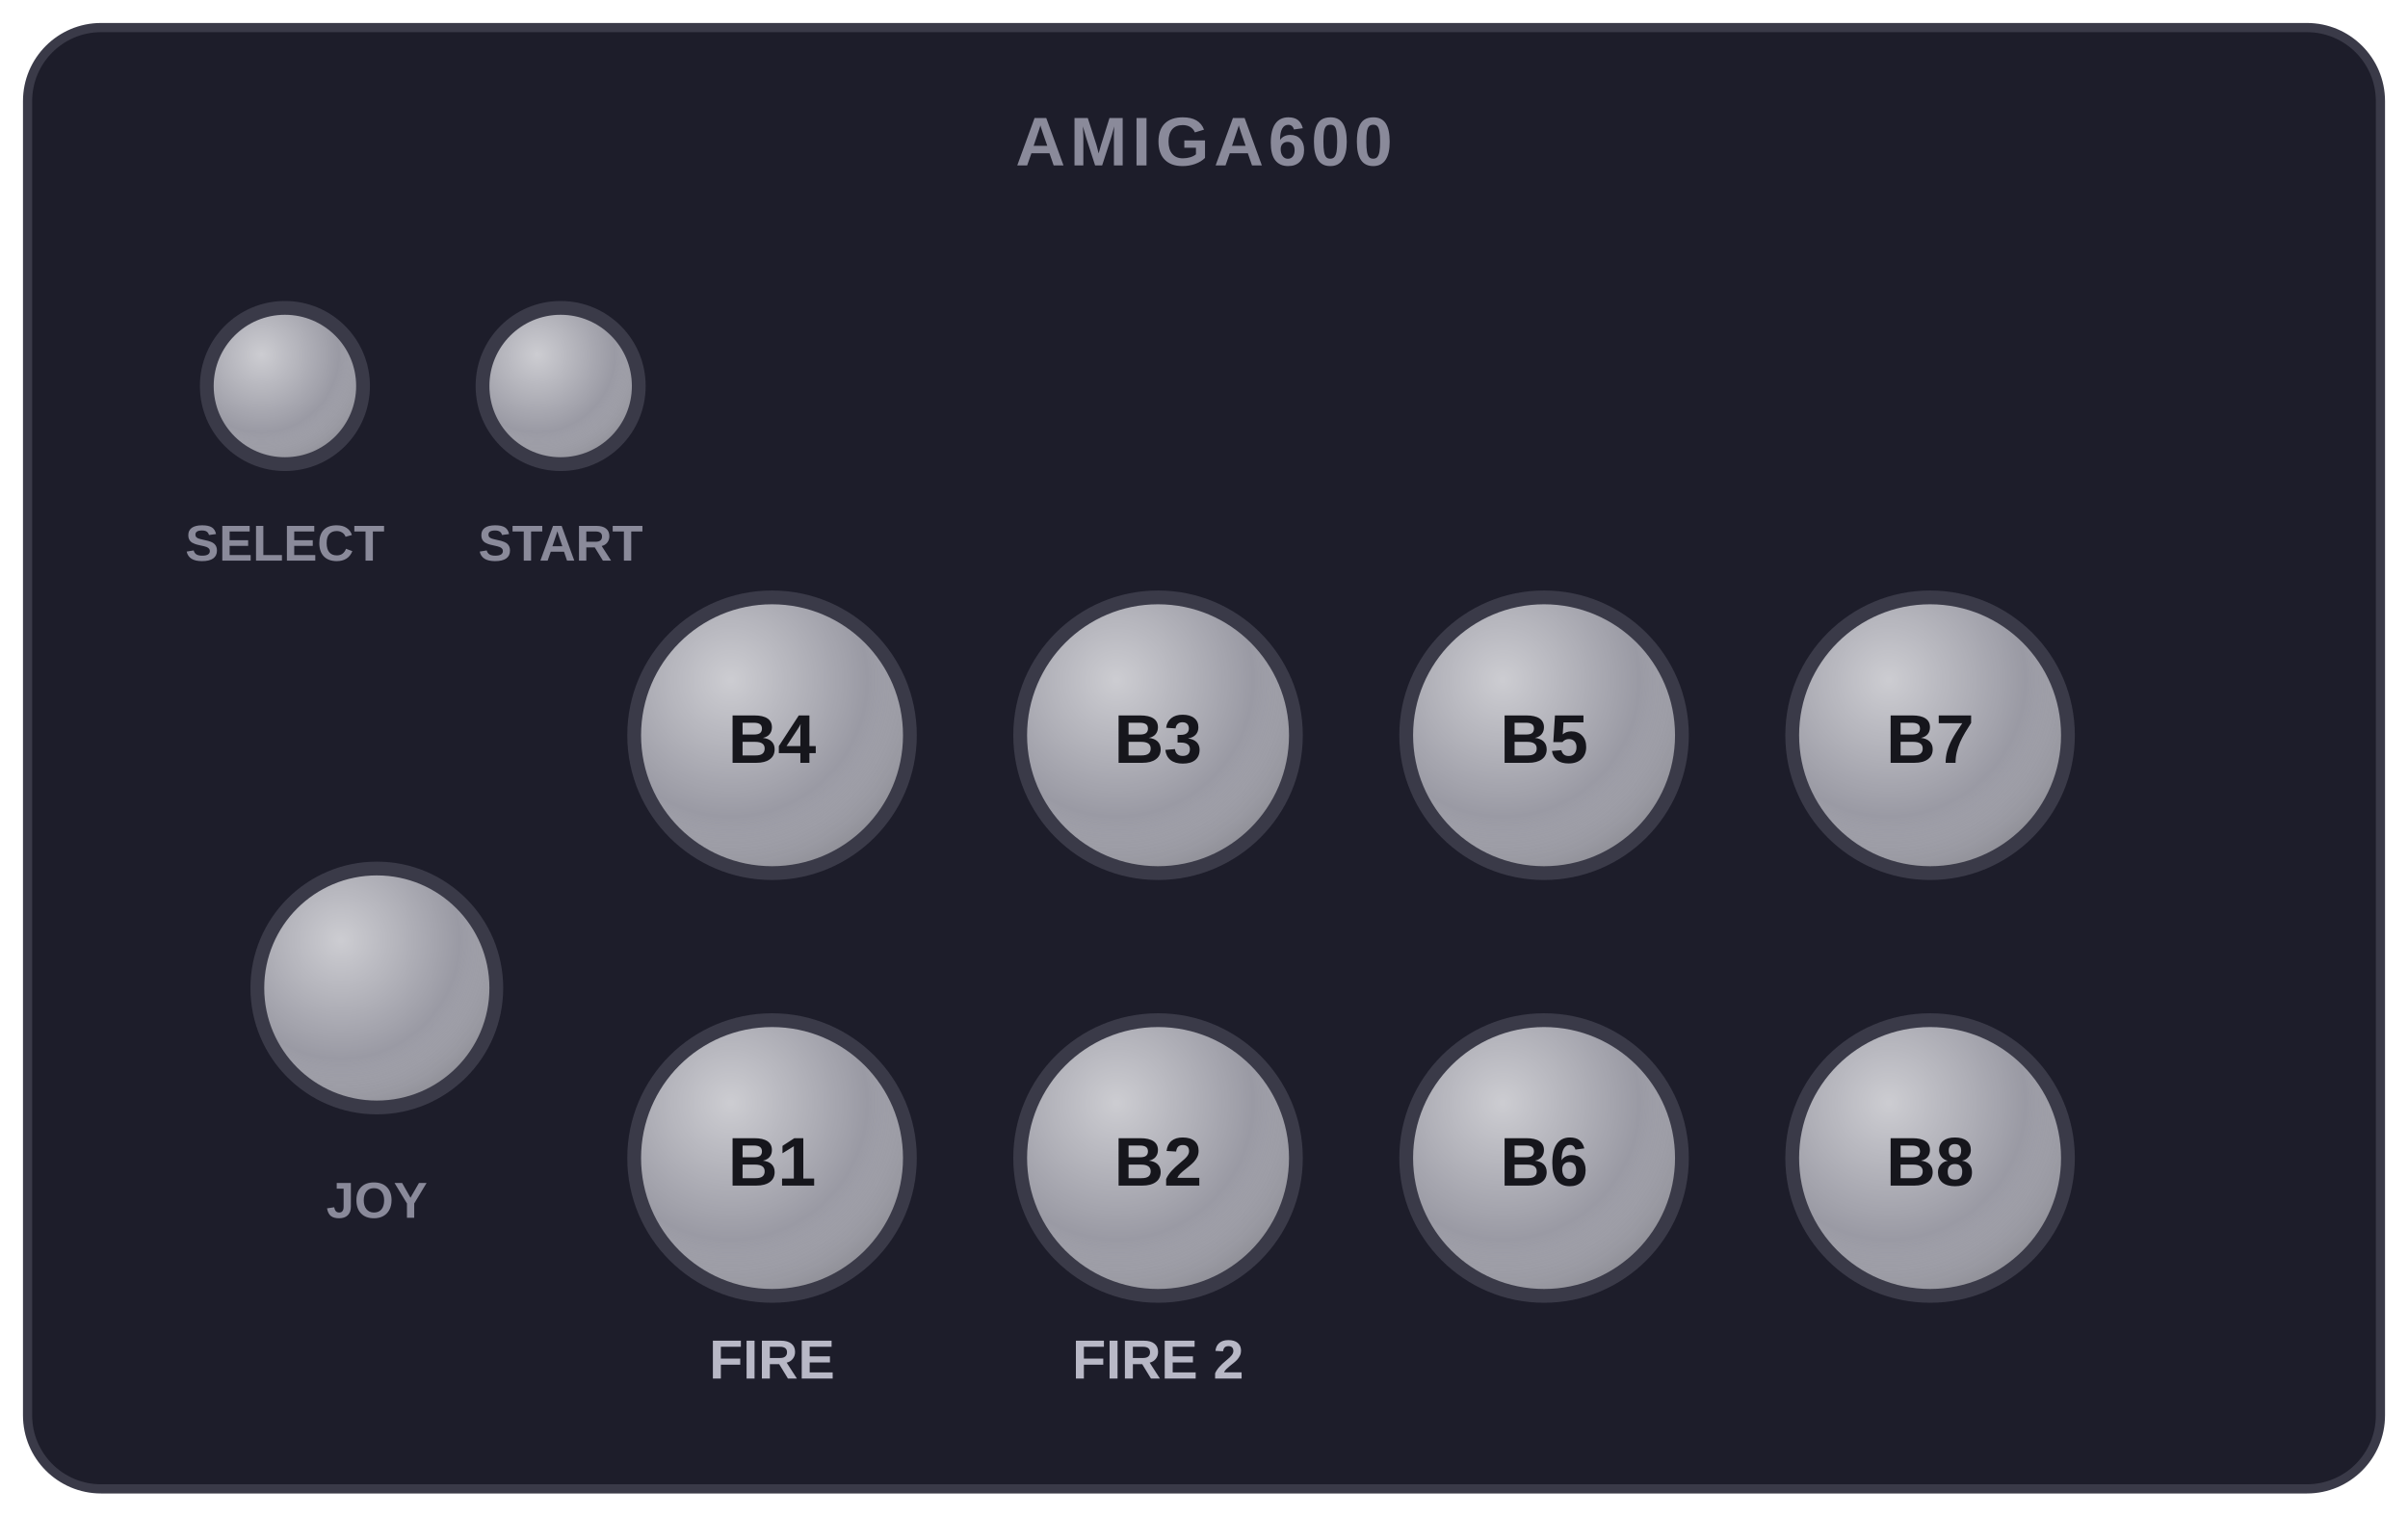
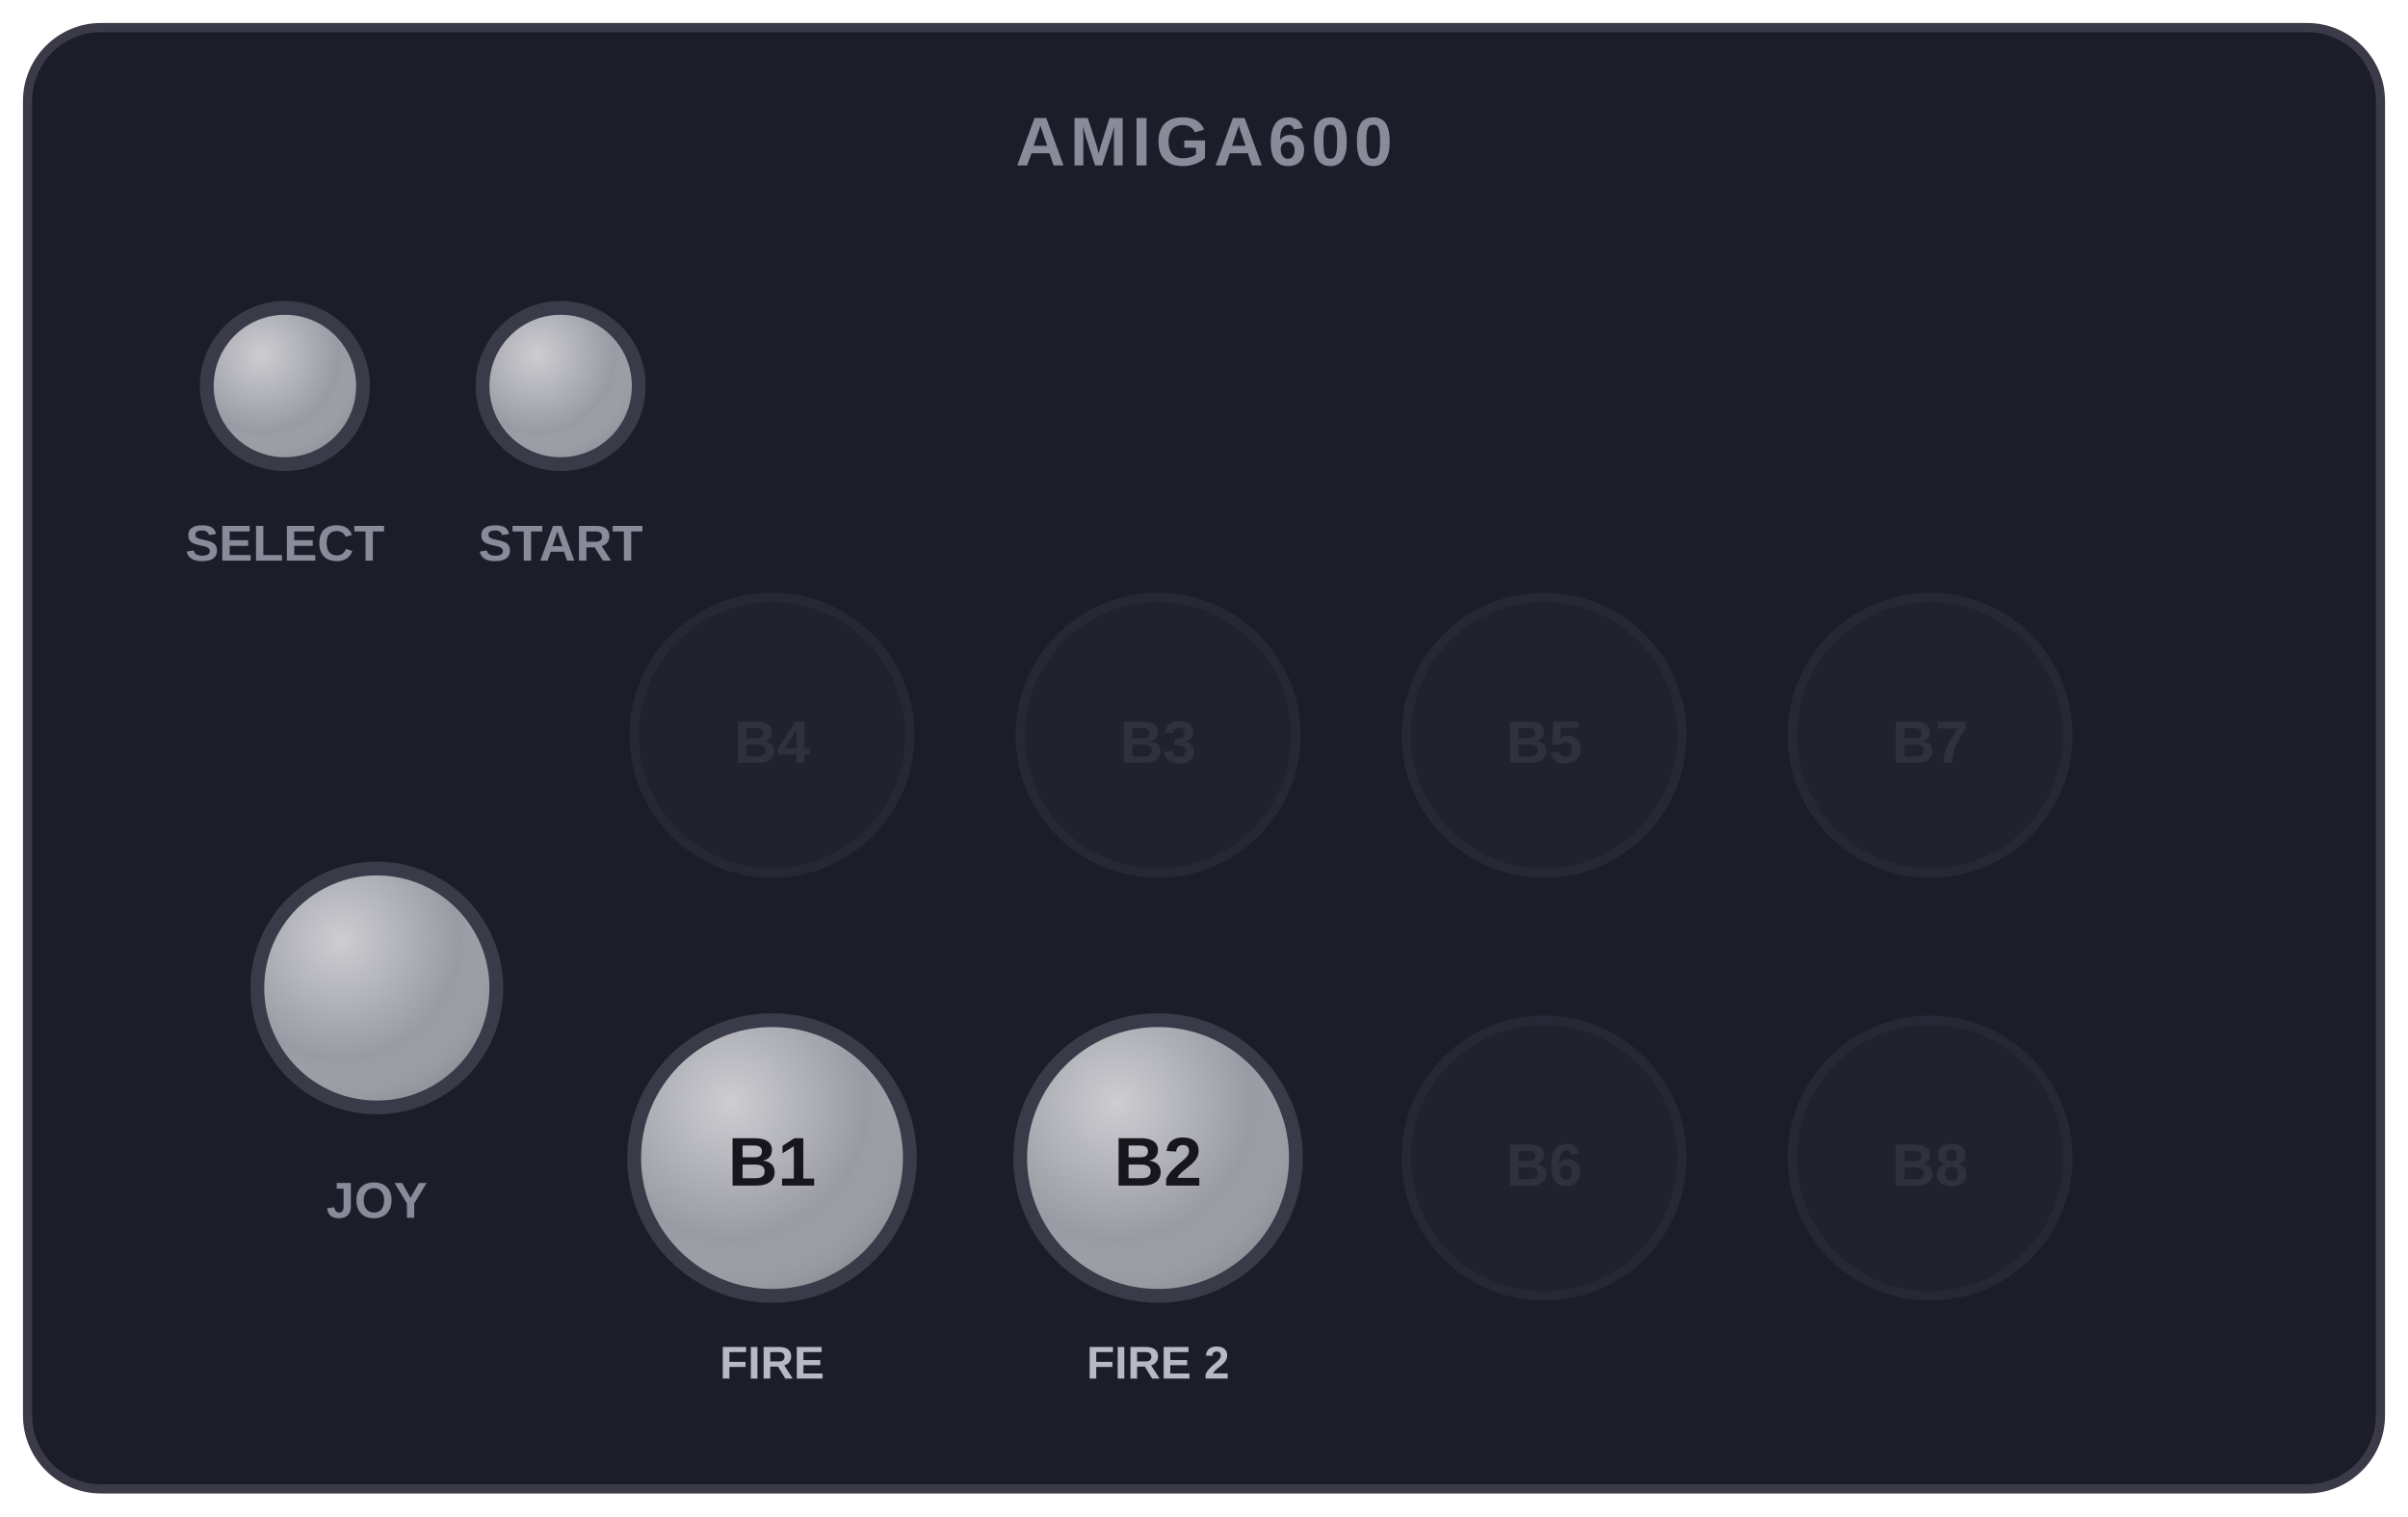
<svg xmlns="http://www.w3.org/2000/svg" viewBox="0 0 524 330" font-family="Segoe UI, Arial, sans-serif">
  <defs>
    <radialGradient id="dome" cx="0.35" cy="0.3" r="0.9">
      <stop offset="0" stop-color="#ffffff" stop-opacity="0.5" />
      <stop offset="0.55" stop-color="#ffffff" stop-opacity="0" />
      <stop offset="1" stop-color="#000000" stop-opacity="0.35" />
    </radialGradient>
  </defs>
  <rect x="6" y="6" width="512" height="318" rx="16" fill="#1d1d2a" stroke="#3a3a48" stroke-width="2" />
  <text x="262" y="36" text-anchor="middle" fill="#8a8a9a" font-size="15" font-weight="bold" letter-spacing="1">AMIGA600</text>
  <circle cx="62" cy="84" r="17" fill="#9a9aa4" />
  <circle cx="62" cy="84" r="17" fill="url(#dome)" />
  <circle cx="62" cy="84" r="17" fill="none" stroke="#3a3a48" stroke-width="3" />
  <text x="62" y="122" text-anchor="middle" fill="#8a8a9a" font-size="11" font-weight="bold">SELECT</text>
  <circle cx="122" cy="84" r="17" fill="#9a9aa4" />
  <circle cx="122" cy="84" r="17" fill="url(#dome)" />
  <circle cx="122" cy="84" r="17" fill="none" stroke="#3a3a48" stroke-width="3" />
  <text x="122" y="122" text-anchor="middle" fill="#8a8a9a" font-size="11" font-weight="bold">START</text>
  <circle cx="82" cy="215" r="26" fill="#9a9aa4" />
  <circle cx="82" cy="215" r="26" fill="url(#dome)" />
  <circle cx="82" cy="215" r="26" fill="none" stroke="#3a3a48" stroke-width="3" />
  <text x="82" y="265" text-anchor="middle" fill="#8a8a9a" font-size="11" font-weight="bold">JOY</text>
-   <circle cx="168" cy="160" r="30" fill="#9a9aa4" />
-   <circle cx="168" cy="160" r="30" fill="url(#dome)" />
-   <circle cx="168" cy="160" r="30" fill="none" stroke="#3a3a48" stroke-width="3" />
-   <text x="168" y="166" text-anchor="middle" fill="#16161c" font-size="15" font-weight="bold">B4</text>
-   <circle cx="252" cy="160" r="30" fill="#9a9aa4" />
-   <circle cx="252" cy="160" r="30" fill="url(#dome)" />
-   <circle cx="252" cy="160" r="30" fill="none" stroke="#3a3a48" stroke-width="3" />
-   <text x="252" y="166" text-anchor="middle" fill="#16161c" font-size="15" font-weight="bold">B3</text>
-   <circle cx="336" cy="160" r="30" fill="#9a9aa4" />
-   <circle cx="336" cy="160" r="30" fill="url(#dome)" />
-   <circle cx="336" cy="160" r="30" fill="none" stroke="#3a3a48" stroke-width="3" />
-   <text x="336" y="166" text-anchor="middle" fill="#16161c" font-size="15" font-weight="bold">B5</text>
-   <circle cx="420" cy="160" r="30" fill="#9a9aa4" />
-   <circle cx="420" cy="160" r="30" fill="url(#dome)" />
-   <circle cx="420" cy="160" r="30" fill="none" stroke="#3a3a48" stroke-width="3" />
-   <text x="420" y="166" text-anchor="middle" fill="#16161c" font-size="15" font-weight="bold">B7</text>
+   <g opacity="0.18">
+     <circle cx="168" cy="160" r="30" fill="#3a3a48" />
+     <circle cx="168" cy="160" r="30" fill="none" stroke="#55556a" stroke-width="2" />
+     <text x="168" y="166" text-anchor="middle" fill="#8a8a9a" font-size="13" font-weight="bold">B4</text>
+   </g>
+   <g opacity="0.18">
+     <circle cx="252" cy="160" r="30" fill="#3a3a48" />
+     <circle cx="252" cy="160" r="30" fill="none" stroke="#55556a" stroke-width="2" />
+     <text x="252" y="166" text-anchor="middle" fill="#8a8a9a" font-size="13" font-weight="bold">B3</text>
+   </g>
+   <g opacity="0.18">
+     <circle cx="336" cy="160" r="30" fill="#3a3a48" />
+     <circle cx="336" cy="160" r="30" fill="none" stroke="#55556a" stroke-width="2" />
+     <text x="336" y="166" text-anchor="middle" fill="#8a8a9a" font-size="13" font-weight="bold">B5</text>
+   </g>
+   <g opacity="0.18">
+     <circle cx="420" cy="160" r="30" fill="#3a3a48" />
+     <circle cx="420" cy="160" r="30" fill="none" stroke="#55556a" stroke-width="2" />
+     <text x="420" y="166" text-anchor="middle" fill="#8a8a9a" font-size="13" font-weight="bold">B7</text>
+   </g>
  <circle cx="168" cy="252" r="30" fill="#9a9aa4" />
  <circle cx="168" cy="252" r="30" fill="url(#dome)" />
  <circle cx="168" cy="252" r="30" fill="none" stroke="#3a3a48" stroke-width="3" />
  <text x="168" y="258" text-anchor="middle" fill="#16161c" font-size="15" font-weight="bold">B1</text>
-   <text x="168" y="300" text-anchor="middle" fill="#b8b8c6" font-size="12" font-weight="bold">FIRE</text>
+   <text x="168" y="300" text-anchor="middle" fill="#b8b8c6" font-size="10" font-weight="bold">FIRE</text>
  <circle cx="252" cy="252" r="30" fill="#9a9aa4" />
  <circle cx="252" cy="252" r="30" fill="url(#dome)" />
  <circle cx="252" cy="252" r="30" fill="none" stroke="#3a3a48" stroke-width="3" />
  <text x="252" y="258" text-anchor="middle" fill="#16161c" font-size="15" font-weight="bold">B2</text>
-   <text x="252" y="300" text-anchor="middle" fill="#b8b8c6" font-size="12" font-weight="bold">FIRE 2</text>
-   <circle cx="336" cy="252" r="30" fill="#9a9aa4" />
-   <circle cx="336" cy="252" r="30" fill="url(#dome)" />
-   <circle cx="336" cy="252" r="30" fill="none" stroke="#3a3a48" stroke-width="3" />
-   <text x="336" y="258" text-anchor="middle" fill="#16161c" font-size="15" font-weight="bold">B6</text>
-   <circle cx="420" cy="252" r="30" fill="#9a9aa4" />
-   <circle cx="420" cy="252" r="30" fill="url(#dome)" />
-   <circle cx="420" cy="252" r="30" fill="none" stroke="#3a3a48" stroke-width="3" />
-   <text x="420" y="258" text-anchor="middle" fill="#16161c" font-size="15" font-weight="bold">B8</text>
+   <text x="252" y="300" text-anchor="middle" fill="#b8b8c6" font-size="10" font-weight="bold">FIRE 2</text>
+   <g opacity="0.18">
+     <circle cx="336" cy="252" r="30" fill="#3a3a48" />
+     <circle cx="336" cy="252" r="30" fill="none" stroke="#55556a" stroke-width="2" />
+     <text x="336" y="258" text-anchor="middle" fill="#8a8a9a" font-size="13" font-weight="bold">B6</text>
+   </g>
+   <g opacity="0.18">
+     <circle cx="420" cy="252" r="30" fill="#3a3a48" />
+     <circle cx="420" cy="252" r="30" fill="none" stroke="#55556a" stroke-width="2" />
+     <text x="420" y="258" text-anchor="middle" fill="#8a8a9a" font-size="13" font-weight="bold">B8</text>
+   </g>
</svg>
